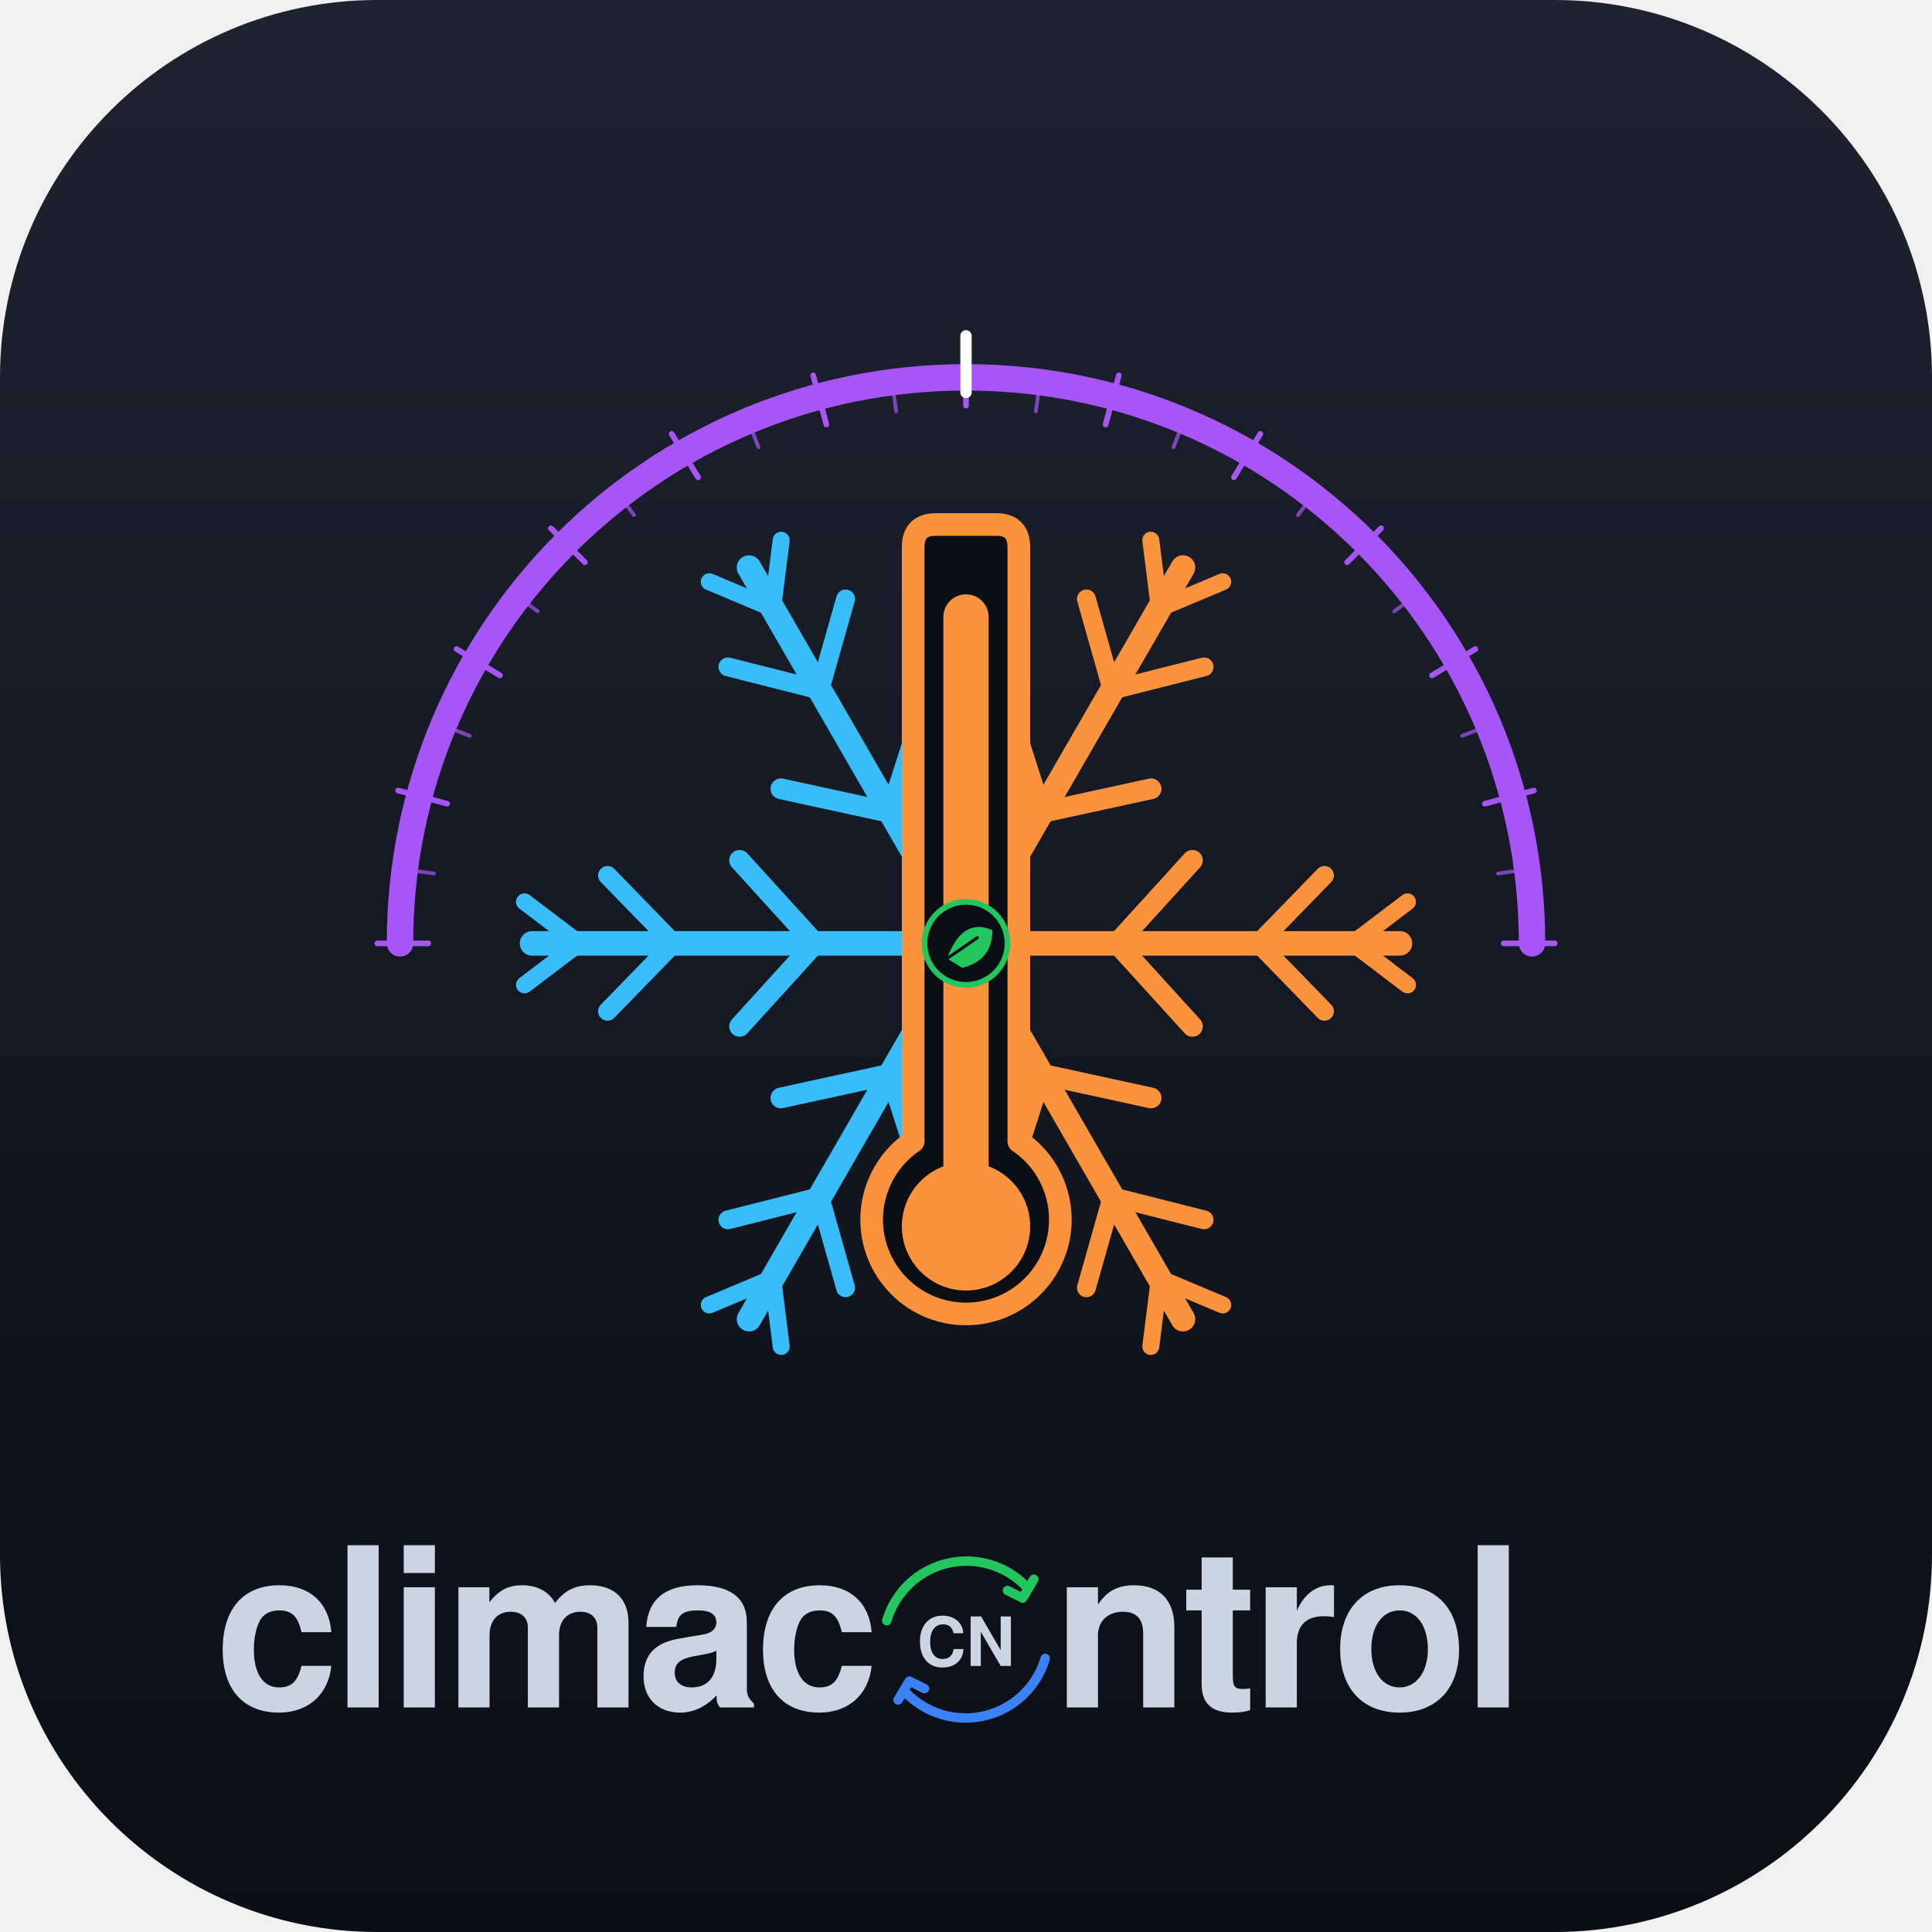
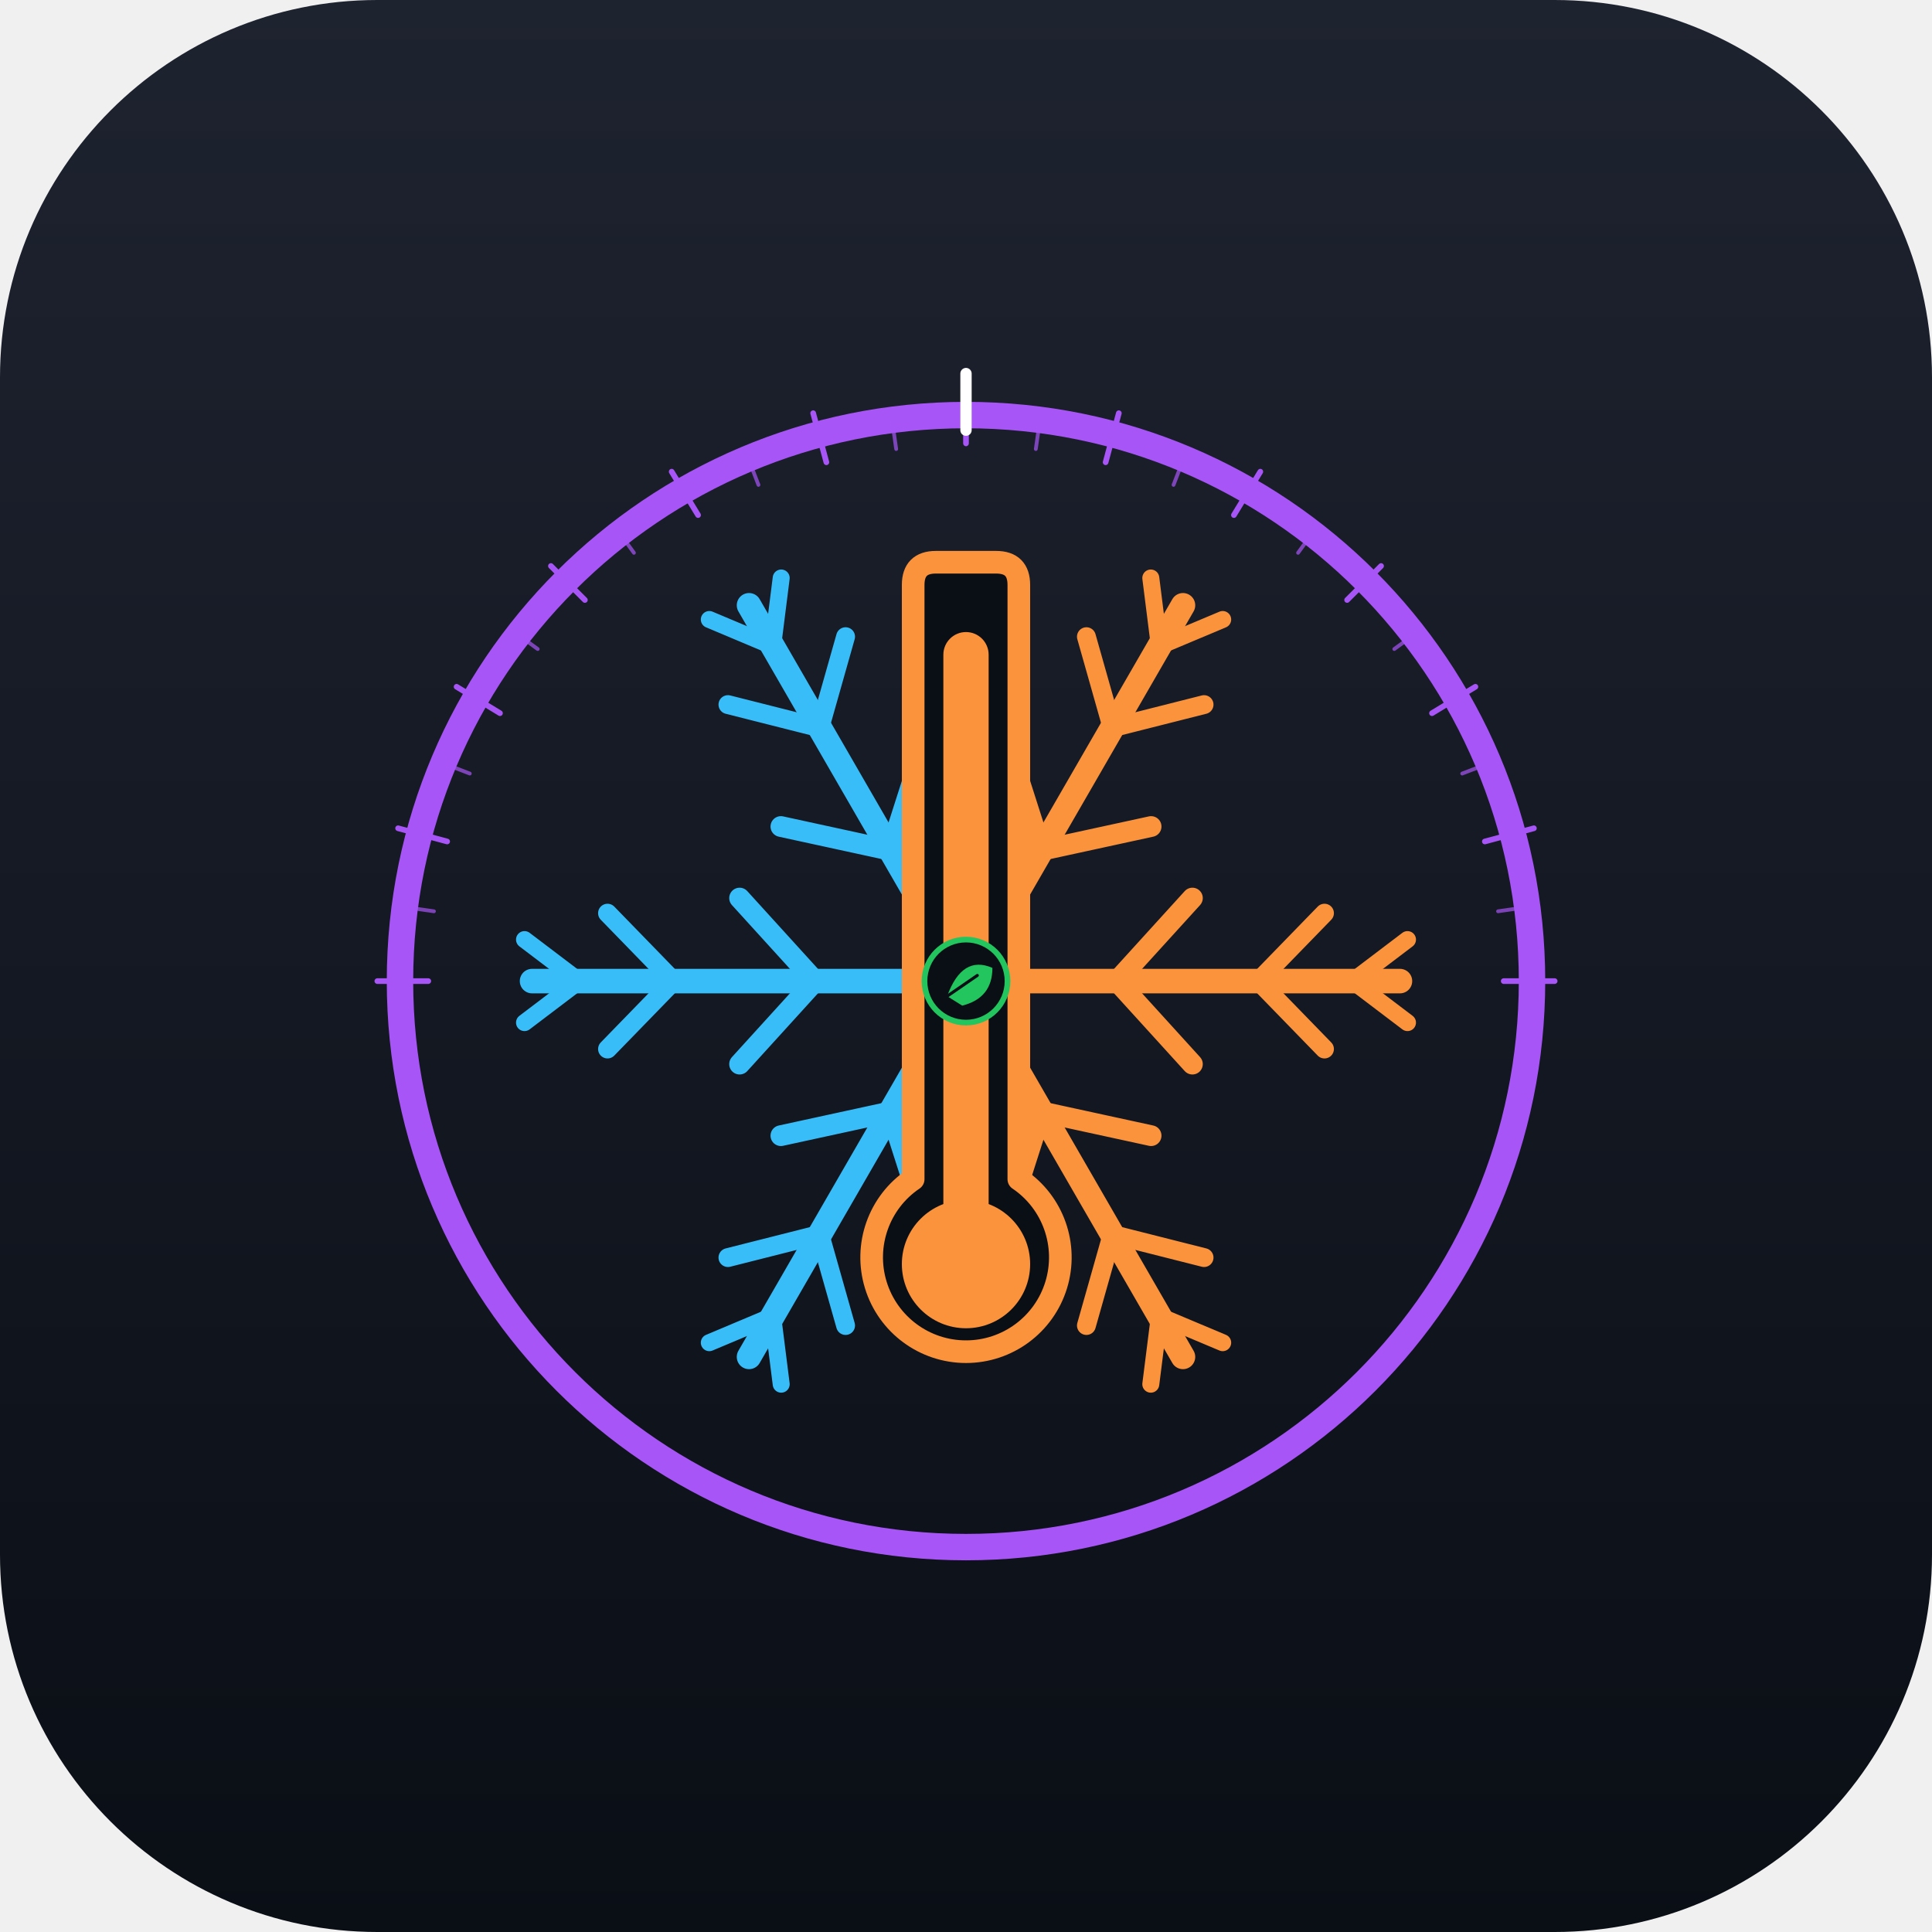
<svg xmlns="http://www.w3.org/2000/svg" viewBox="0 0 1024 1024" width="1024" height="1024">
  <defs>
    <linearGradient id="bgGrad" x1="0" y1="0" x2="0" y2="1">
      <stop offset="0%" stop-color="#1e2330" />
      <stop offset="100%" stop-color="#0a0e15" />
    </linearGradient>
    <g id="armBlue" stroke="#38bdf8" stroke-linecap="round" fill="none">
      <line x1="0" y1="8" x2="0" y2="230" stroke-width="13" />
      <line x1="0" y1="80" x2="44" y2="120" stroke-width="11" />
      <line x1="0" y1="80" x2="-44" y2="120" stroke-width="11" />
      <line x1="0" y1="155" x2="36" y2="190" stroke-width="10" />
      <line x1="0" y1="155" x2="-36" y2="190" stroke-width="10" />
      <line x1="0" y1="205" x2="22" y2="234" stroke-width="9" />
      <line x1="0" y1="205" x2="-22" y2="234" stroke-width="9" />
    </g>
    <g id="armOrange" stroke="#fb923c" stroke-linecap="round" fill="none">
      <line x1="0" y1="8" x2="0" y2="230" stroke-width="13" />
      <line x1="0" y1="80" x2="44" y2="120" stroke-width="11" />
      <line x1="0" y1="80" x2="-44" y2="120" stroke-width="11" />
      <line x1="0" y1="155" x2="36" y2="190" stroke-width="10" />
      <line x1="0" y1="155" x2="-36" y2="190" stroke-width="10" />
      <line x1="0" y1="205" x2="22" y2="234" stroke-width="9" />
      <line x1="0" y1="205" x2="-22" y2="234" stroke-width="9" />
    </g>
  </defs>
  <rect width="1024" height="1024" rx="200" ry="200" fill="url(#bgGrad)" />
-   <g transform="translate(512 500)">
-     <path d="M -300 0 A 300 300 0 0 1 300 0" stroke="#a855f7" stroke-width="14" fill="none" stroke-linecap="round" />
+   <g transform="translate(512 520)">
+     <circle r="300" stroke="#a855f7" stroke-width="14" fill="none" />
    <g stroke="#a855f7" stroke-width="3" stroke-linecap="round">
      <line x1="-285" y1="0" x2="-312" y2="0" />
      <line x1="-275" y1="-74" x2="-301" y2="-81" />
      <line x1="-247" y1="-142" x2="-270" y2="-156" />
      <line x1="-202" y1="-202" x2="-220" y2="-220" />
      <line x1="-142" y1="-247" x2="-156" y2="-270" />
      <line x1="-74" y1="-275" x2="-81" y2="-301" />
      <line x1="0" y1="-285" x2="0" y2="-312" />
      <line x1="74" y1="-275" x2="81" y2="-301" />
      <line x1="142" y1="-247" x2="156" y2="-270" />
      <line x1="202" y1="-202" x2="220" y2="-220" />
      <line x1="247" y1="-142" x2="270" y2="-156" />
      <line x1="275" y1="-74" x2="301" y2="-81" />
      <line x1="285" y1="0" x2="312" y2="0" />
    </g>
    <g stroke="#a855f7" stroke-width="2" stroke-linecap="round" opacity="0.7">
      <line x1="-282" y1="-37" x2="-296" y2="-39" />
      <line x1="-263" y1="-110" x2="-276" y2="-115" />
      <line x1="-227" y1="-176" x2="-238" y2="-184" />
      <line x1="-176" y1="-227" x2="-184" y2="-238" />
      <line x1="-110" y1="-263" x2="-115" y2="-276" />
      <line x1="-37" y1="-282" x2="-39" y2="-296" />
      <line x1="37" y1="-282" x2="39" y2="-296" />
      <line x1="110" y1="-263" x2="115" y2="-276" />
      <line x1="176" y1="-227" x2="184" y2="-238" />
      <line x1="227" y1="-176" x2="238" y2="-184" />
      <line x1="263" y1="-110" x2="276" y2="-115" />
      <line x1="282" y1="-37" x2="296" y2="-39" />
    </g>
    <line x1="0" y1="-322" x2="0" y2="-292" stroke="#ffffff" stroke-width="6" stroke-linecap="round" />
  </g>
-   <g transform="translate(512 500)">
+   <g transform="translate(512 520)">
    <use href="#armBlue" transform="rotate(30)" />
    <use href="#armBlue" transform="rotate(90)" />
    <use href="#armBlue" transform="rotate(150)" />
    <use href="#armOrange" transform="rotate(210)" />
    <use href="#armOrange" transform="rotate(270)" />
    <use href="#armOrange" transform="rotate(330)" />
  </g>
-   <g transform="translate(512 500)">
+   <g transform="translate(512 520)">
    <path d="M -28 -210 Q -28 -222 -16 -222 L 16 -222 Q 28 -222 28 -210 L 28 105 A 50 50 0 1 1 -28 105 Z" stroke="#fb923c" stroke-width="12" fill="#0a0e15" stroke-linejoin="round" />
    <rect x="-12" y="-185" width="24" height="325" rx="12" fill="#fb923c" />
    <circle cx="0" cy="150" r="34" fill="#fb923c" />
  </g>
-   <g transform="translate(512 500)">
+   <g transform="translate(512 520)">
    <circle r="22" fill="#0a0e15" stroke="#22c55e" stroke-width="3" />
    <path d="M -10 8 Q -2 -14 14 -7 Q 14 9 -2 13 Z" fill="#22c55e" />
    <line x1="-10" y1="8" x2="6" y2="-3" stroke="#0a0e15" stroke-width="1.6" stroke-linecap="round" />
  </g>
-   <g transform="translate(512 905)">
-     <text x="-46" y="0" font-family="Helvetica Neue, Helvetica, Arial, sans-serif" font-size="118" font-weight="600" fill="#cbd5e1" letter-spacing="-3" text-anchor="end">climac</text>
-     <text x="46" y="0" font-family="Helvetica Neue, Helvetica, Arial, sans-serif" font-size="118" font-weight="600" fill="#cbd5e1" letter-spacing="-3" text-anchor="start">ntrol</text>
-     <g transform="translate(0 -36)">
-       <path d="M -42 -10 A 44 44 0 0 1 32 -28" stroke="#22c55e" stroke-width="5" fill="none" stroke-linecap="round" />
-       <polyline points="36,-32 30,-22 22,-26" stroke="#22c55e" stroke-width="5" fill="none" stroke-linecap="round" stroke-linejoin="round" />
-       <path d="M 42 10 A 44 44 0 0 1 -32 28" stroke="#3b82f6" stroke-width="5" fill="none" stroke-linecap="round" />
-       <polyline points="-36,32 -30,22 -22,26" stroke="#3b82f6" stroke-width="5" fill="none" stroke-linecap="round" stroke-linejoin="round" />
-       <text y="14" font-family="Helvetica Neue, Helvetica, Arial, sans-serif" font-size="36" font-weight="700" fill="#cbd5e1" text-anchor="middle">CN</text>
-     </g>
-   </g>
</svg>
